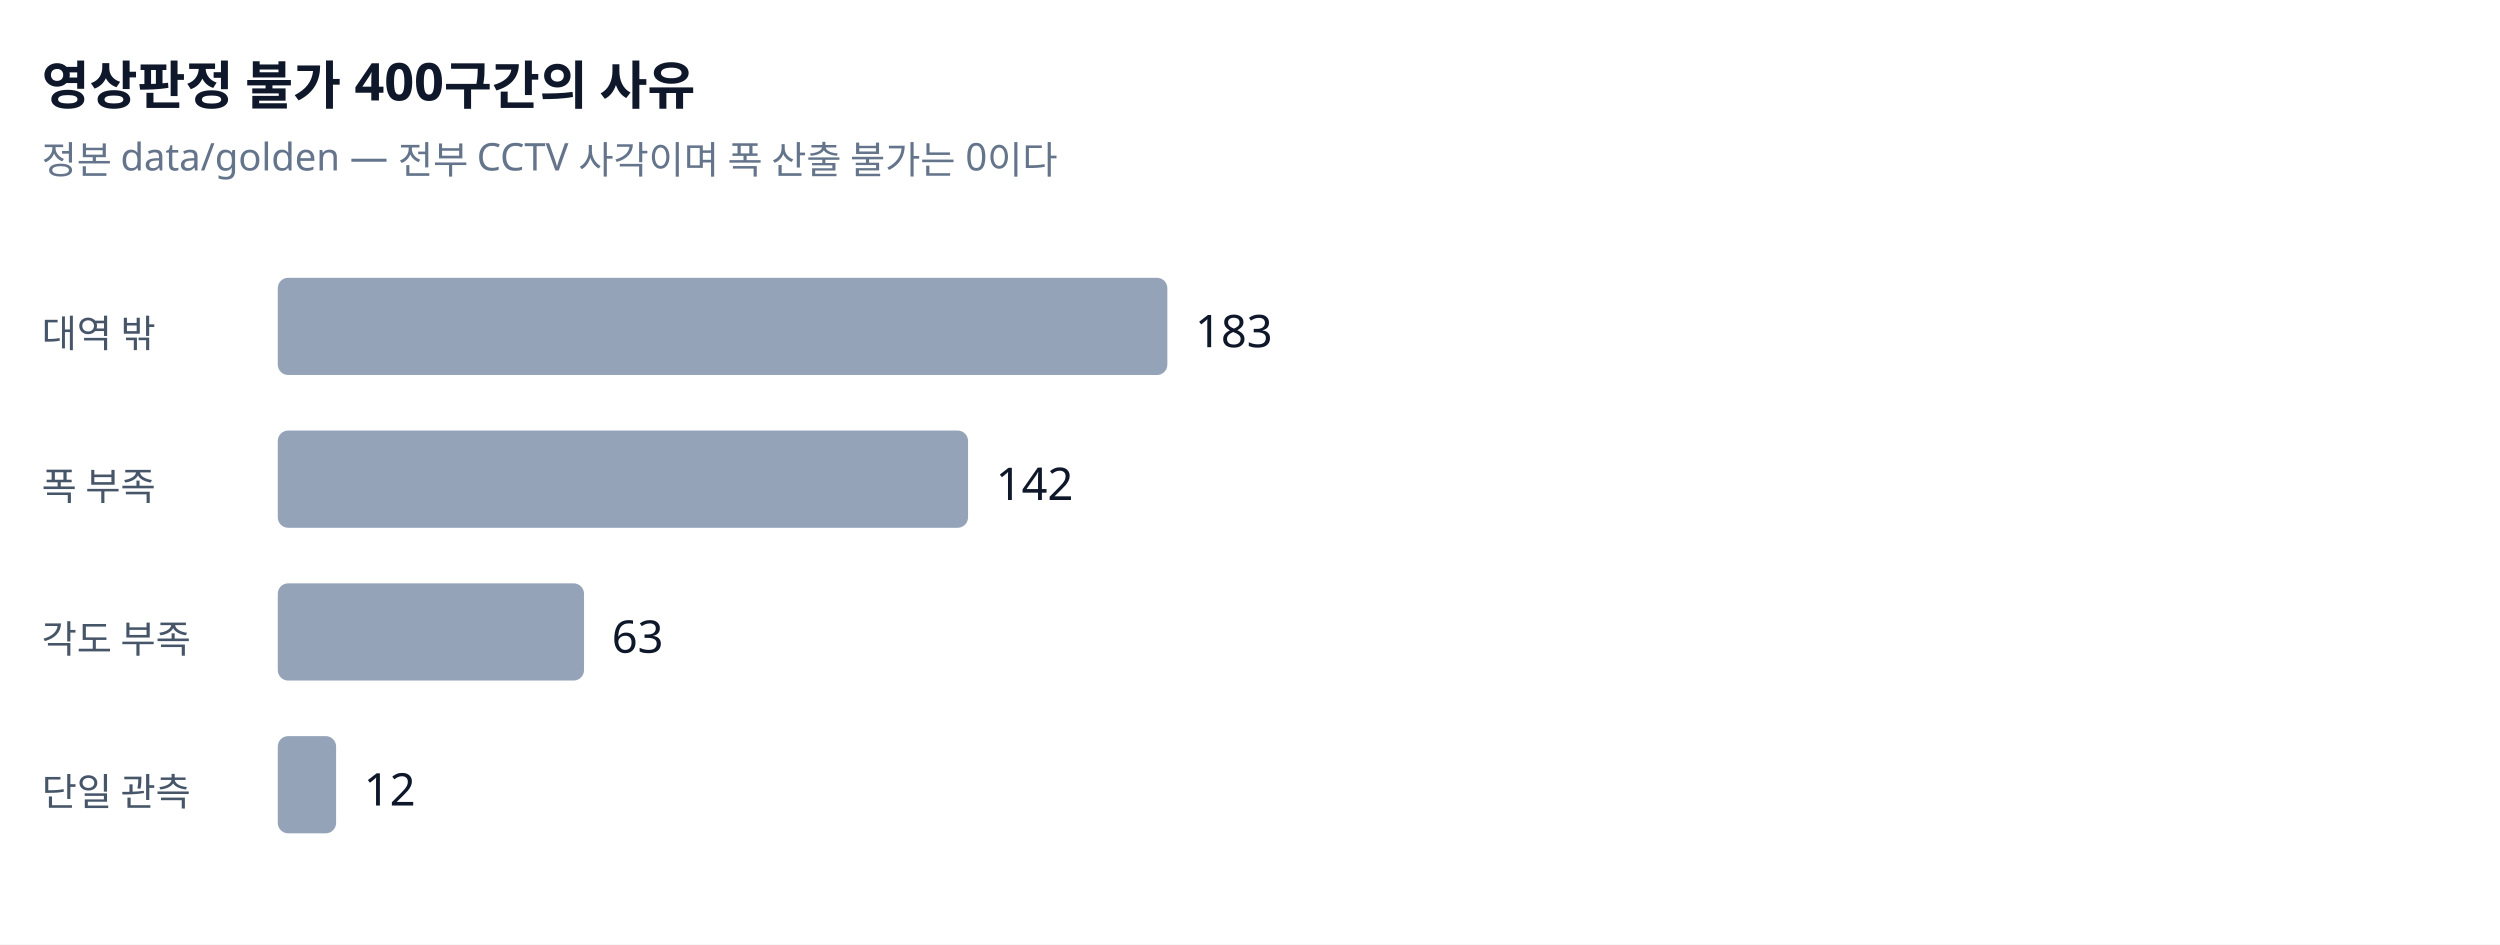
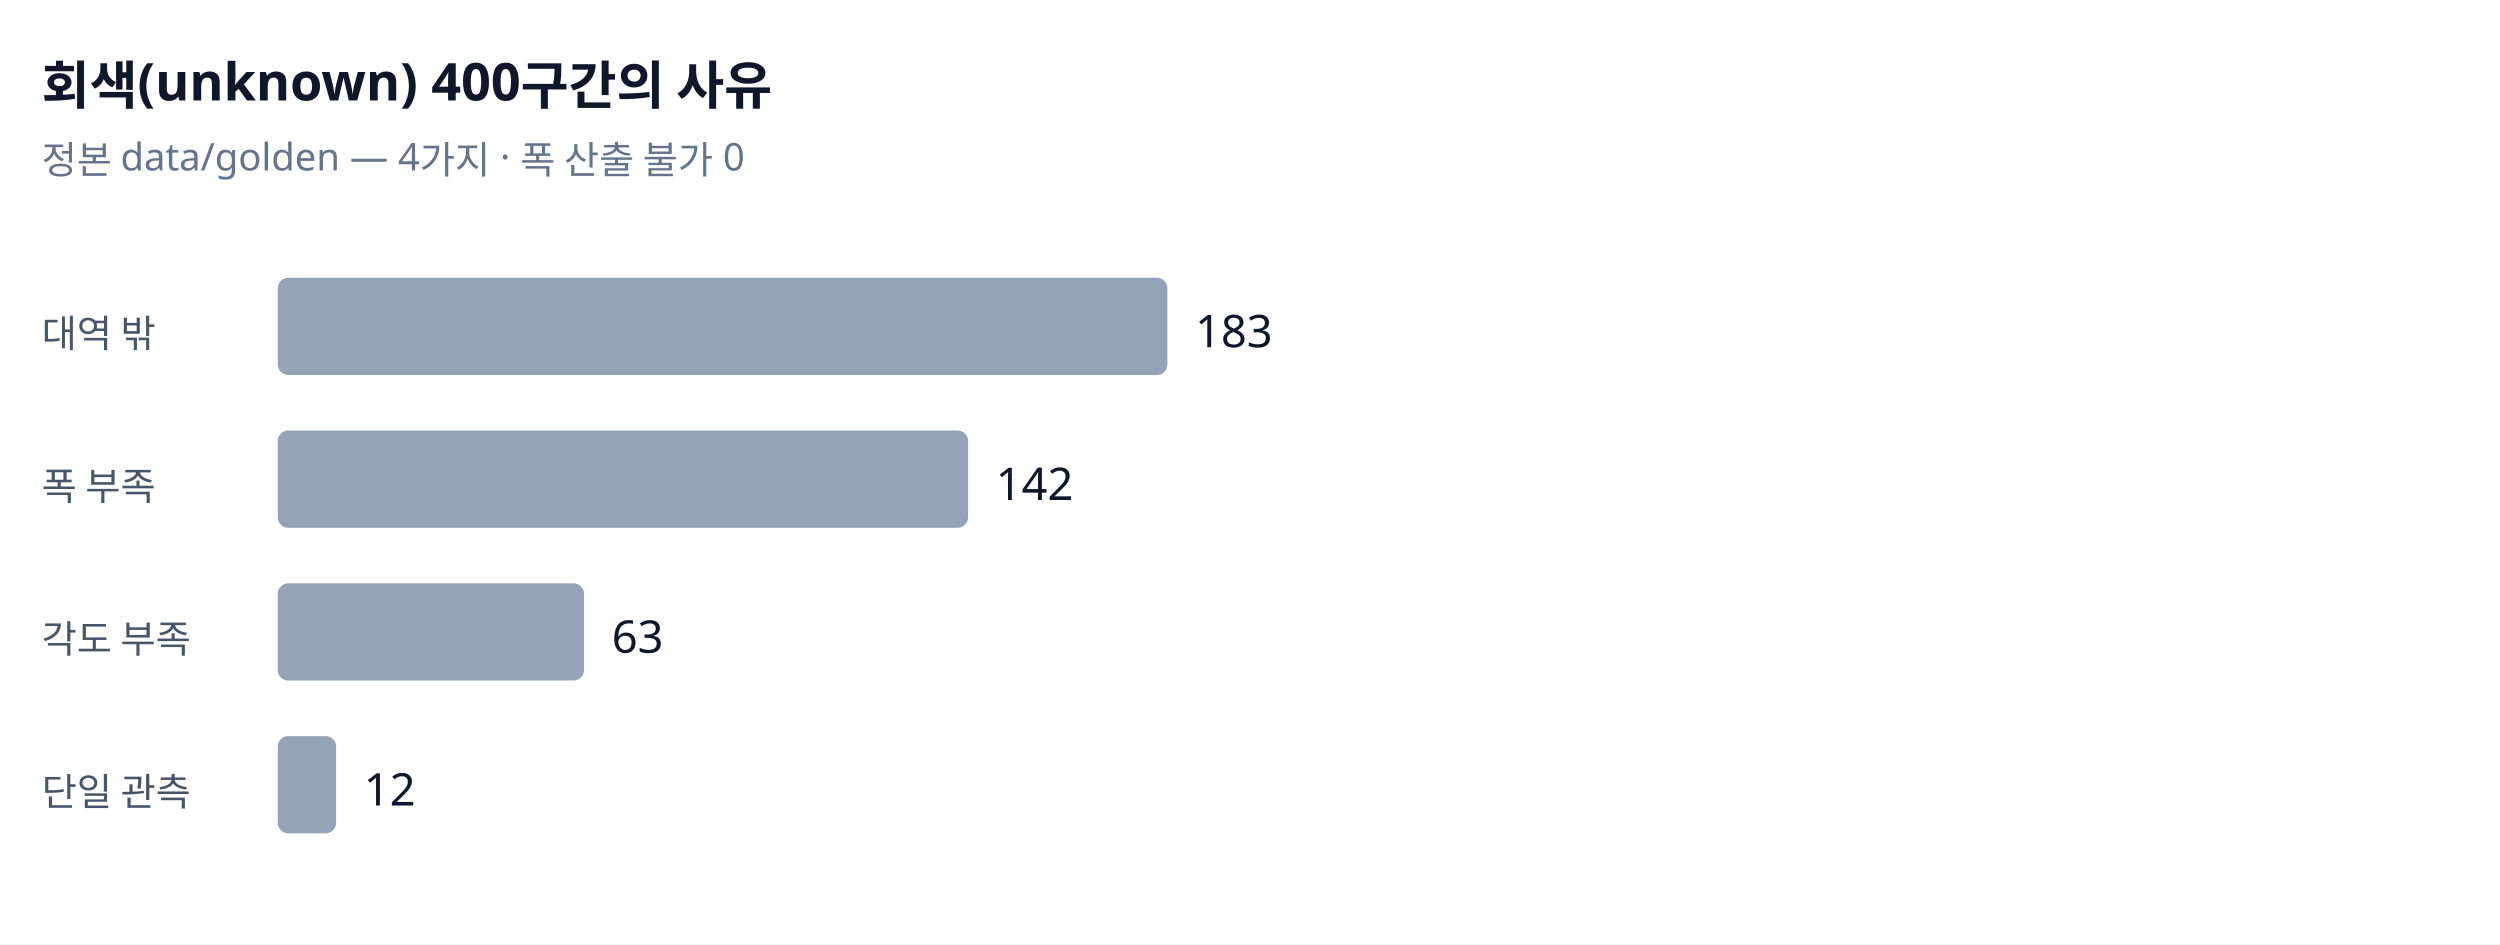
<svg xmlns="http://www.w3.org/2000/svg" viewBox="0 0 720 272" width="720" height="272" font-family="Pretendard, system-ui, sans-serif">
  <rect width="720" height="272" fill="#fff" />
-   <text x="12" y="30" font-size="15" font-weight="700" fill="#0f172a">영상판정 불가 400구간의 사유</text>
-   <text x="12" y="50" font-size="11" fill="#64748b">정본 data/golden — 전부 CCTV 사각이며 폭 산출 불가는 0이다</text>
+   <text x="12" y="30" font-size="15" font-weight="700" fill="#0f172a">회색(unknown) 400구간의 사유</text>
+   <text x="12" y="50" font-size="11" fill="#64748b">정본 data/golden — 4가지 · 폭 산출 불가 0</text>
  <rect x="80" y="80" width="256.2" height="28" fill="#94a3b8" rx="3" />
  <text x="344.2" y="100" font-size="13" fill="#0f172a">183</text>
  <text x="12" y="100" font-size="11" fill="#475569">대역 밖</text>
  <rect x="80" y="124" width="198.8" height="28" fill="#94a3b8" rx="3" />
  <text x="286.8" y="144" font-size="13" fill="#0f172a">142</text>
  <text x="12" y="144" font-size="11" fill="#475569">폭 부족</text>
  <rect x="80" y="168" width="88.2" height="28" fill="#94a3b8" rx="3" />
  <text x="176.2" y="188" font-size="13" fill="#0f172a">63</text>
  <text x="12" y="188" font-size="11" fill="#475569">각도 부족</text>
  <rect x="80" y="212" width="16.8" height="28" fill="#94a3b8" rx="3" />
  <text x="104.8" y="232" font-size="13" fill="#0f172a">12</text>
  <text x="12" y="232" font-size="11" fill="#475569">단일 관측</text>
</svg>
